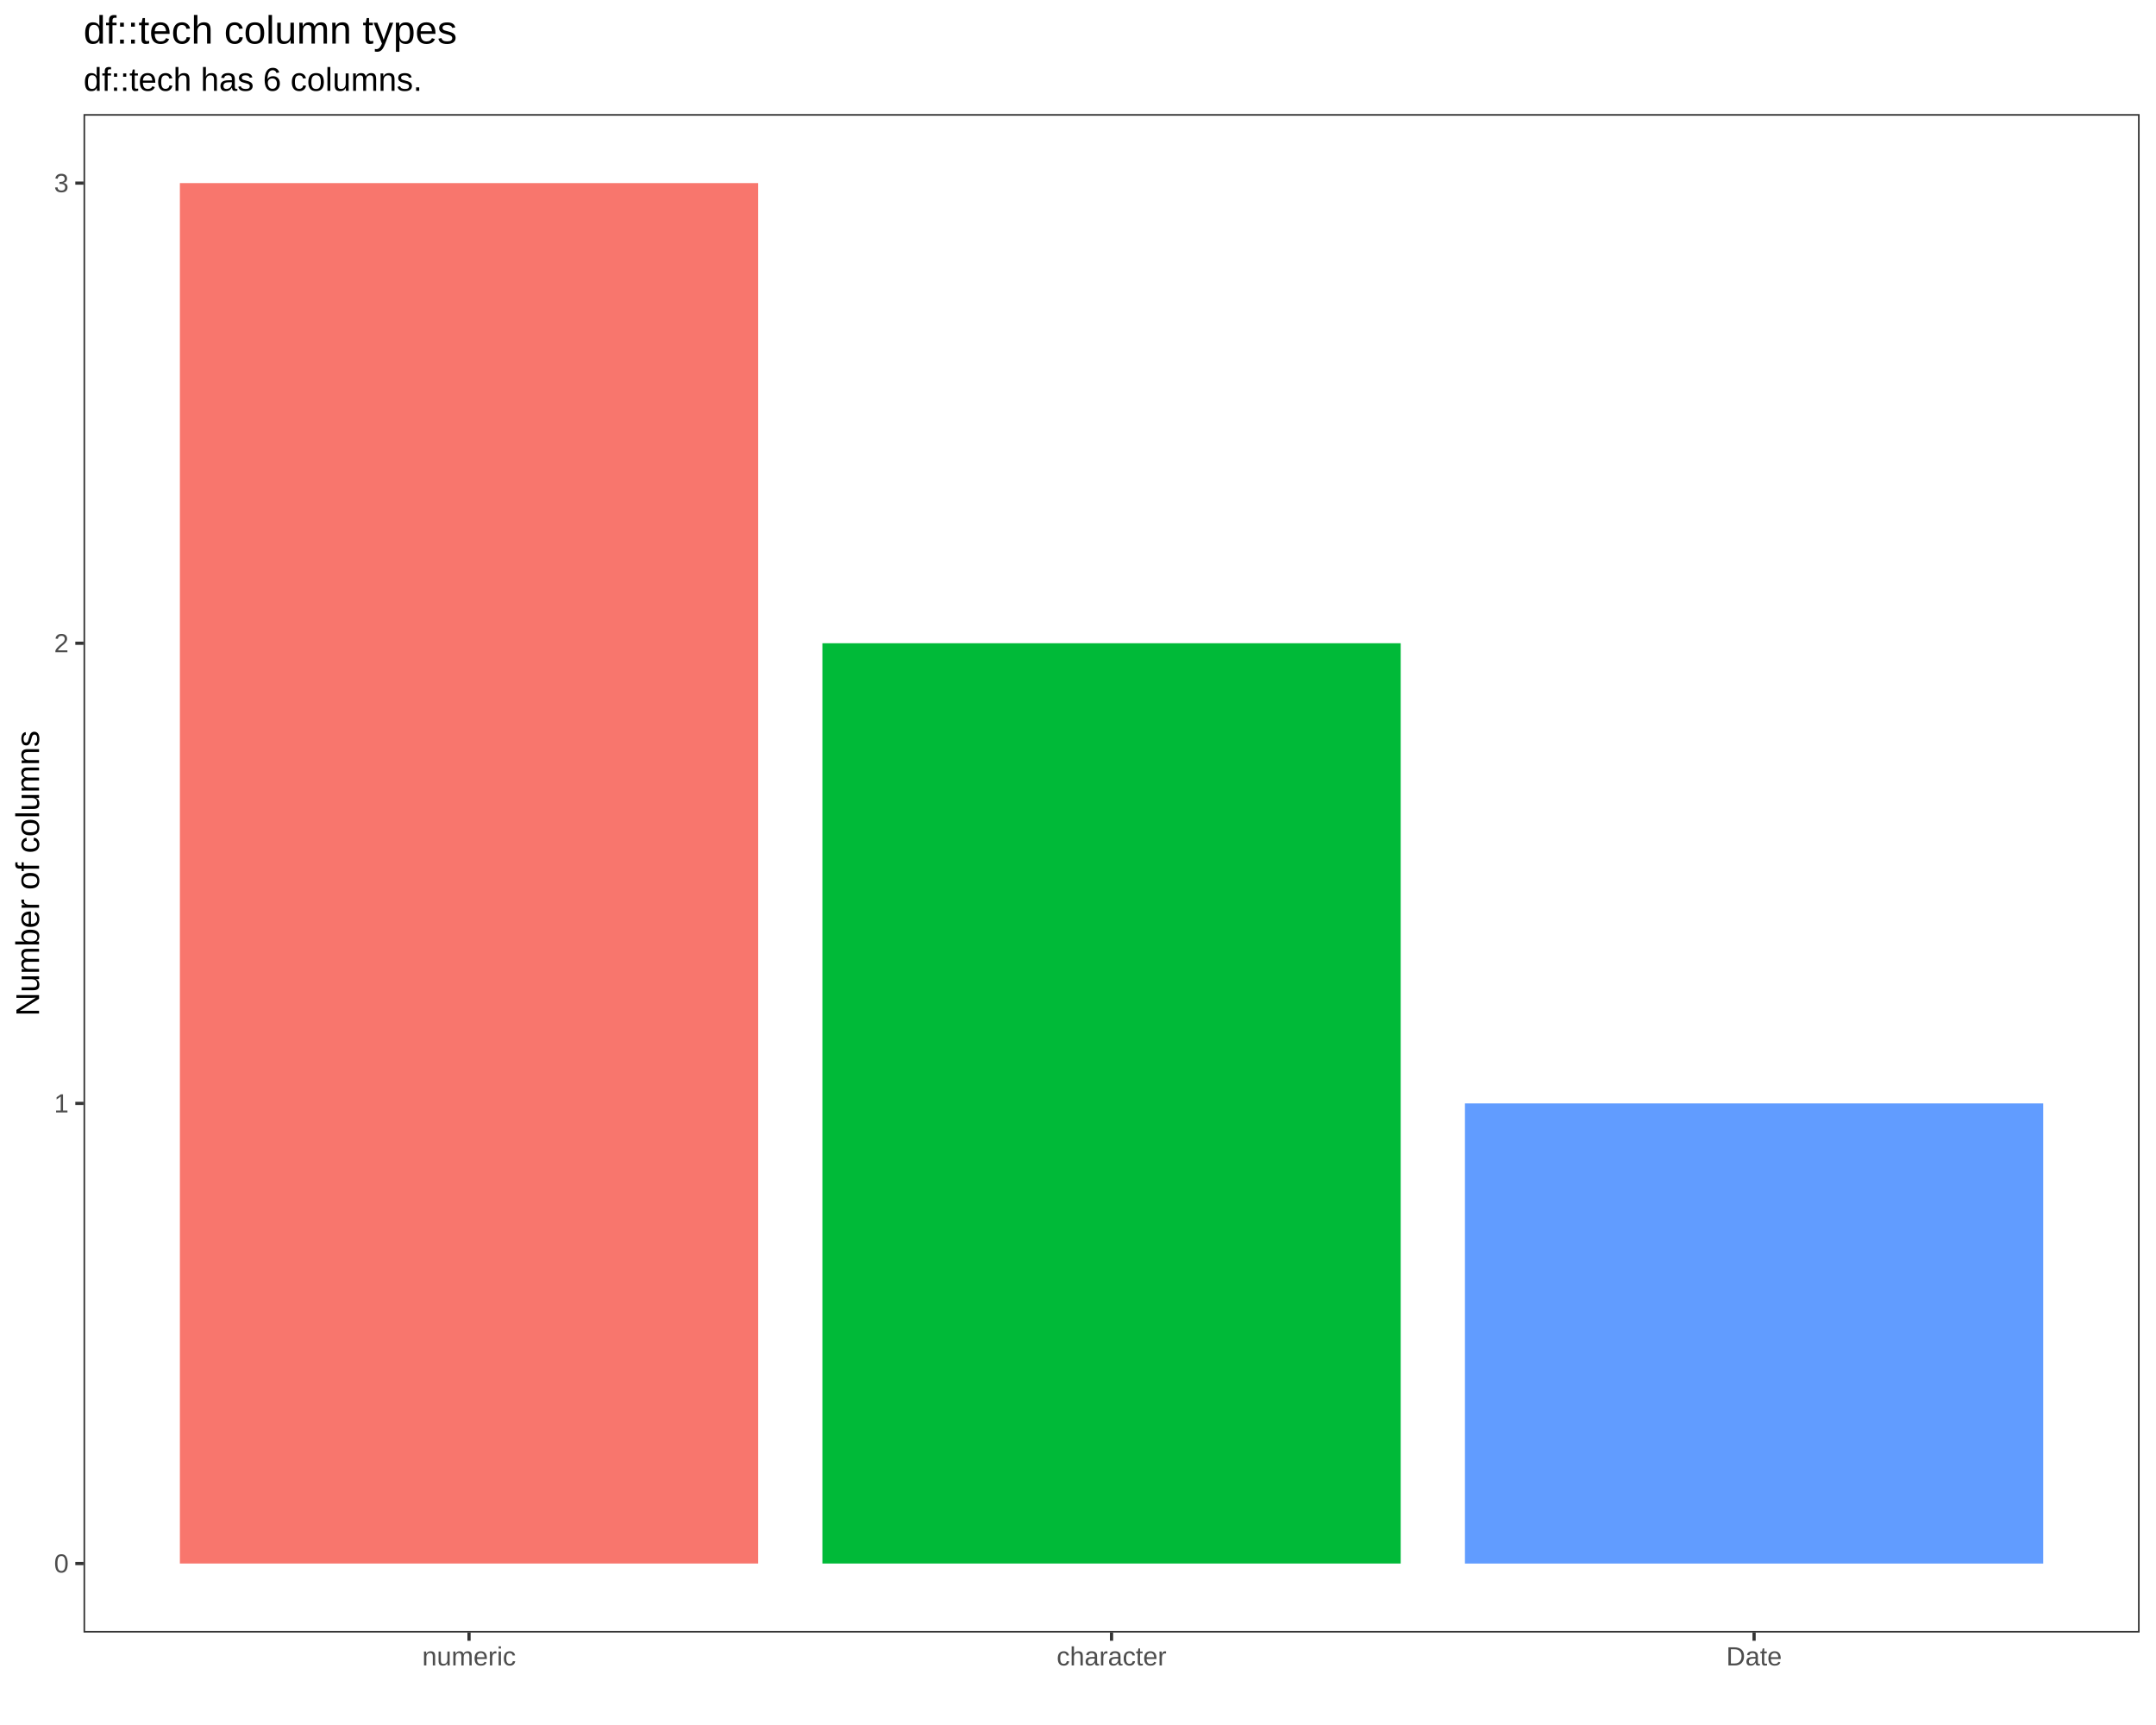
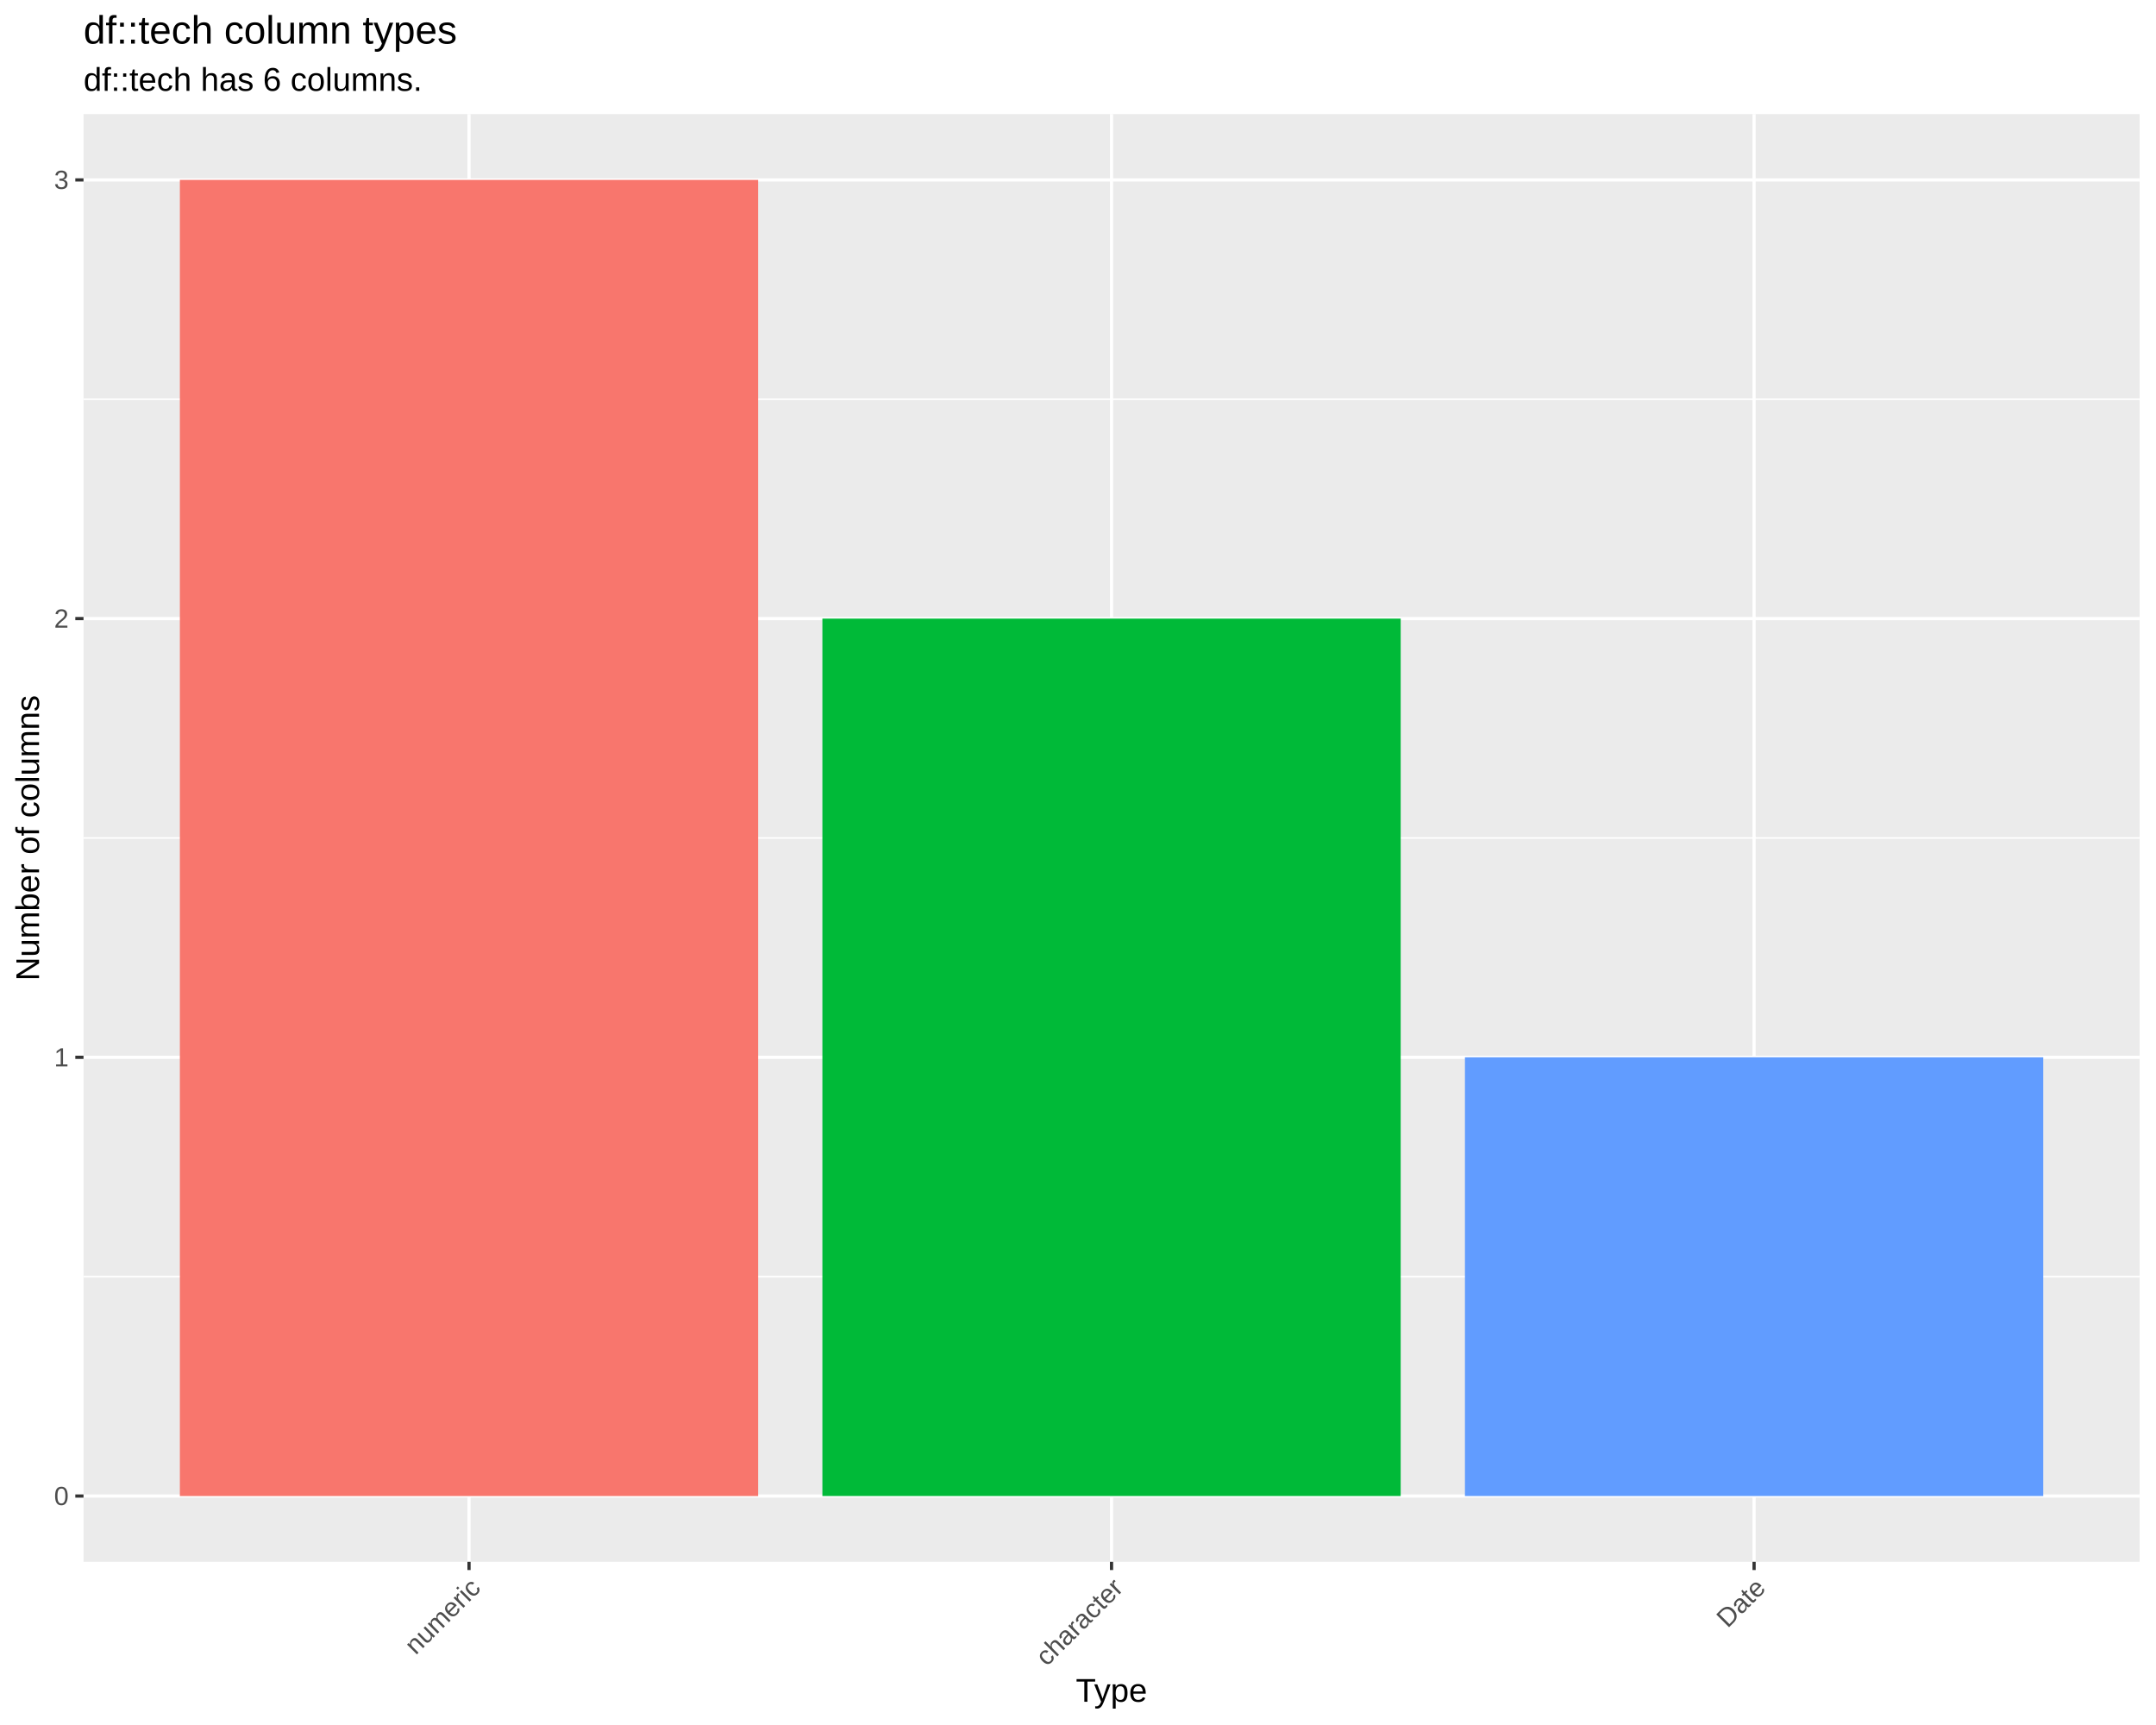
<svg xmlns="http://www.w3.org/2000/svg" viewBox="0 0 720.00 576.00">
  <defs>
    <style type="text/css">
    line, polyline, polygon, path, rect, circle {
      fill: none;
      stroke: #000000;
      stroke-linecap: round;
      stroke-linejoin: round;
      stroke-miterlimit: 10.00;
    }
  </style>
  </defs>
  <rect width="100%" height="100%" style="stroke: none; fill: #FFFFFF;" />
  <rect x="0.00" y="0.00" width="720.00" height="576.00" style="stroke-width: 1.07; stroke: #FFFFFF; fill: #FFFFFF;" />
  <defs>
-     <clipPath id="cpMjcuODl8NzE0LjUyfDU0NS4xM3wzOC4wOQ==">
-       <rect x="27.89" y="38.09" width="686.64" height="507.04" />
+     <clipPath id="cpMjcuODl8NzE0LjUyfDUyMS41MnwzOC4wOQ==">
+       <rect x="27.89" y="38.09" width="686.64" height="483.42" />
    </clipPath>
  </defs>
-   <rect x="27.89" y="38.09" width="686.64" height="507.04" style="stroke-width: 1.07; stroke: none; fill: #FFFFFF;" clip-path="url(#cpMjcuODl8NzE0LjUyfDU0NS4xM3wzOC4wOQ==)" />
-   <rect x="60.07" y="61.14" width="193.12" height="460.94" style="stroke-width: 1.07; stroke: none; stroke-linecap: square; stroke-linejoin: miter; fill: #F8766D;" clip-path="url(#cpMjcuODl8NzE0LjUyfDU0NS4xM3wzOC4wOQ==)" />
-   <rect x="274.64" y="214.79" width="193.12" height="307.29" style="stroke-width: 1.07; stroke: none; stroke-linecap: square; stroke-linejoin: miter; fill: #00BA38;" clip-path="url(#cpMjcuODl8NzE0LjUyfDU0NS4xM3wzOC4wOQ==)" />
-   <rect x="489.22" y="368.44" width="193.12" height="153.65" style="stroke-width: 1.07; stroke: none; stroke-linecap: square; stroke-linejoin: miter; fill: #619CFF;" clip-path="url(#cpMjcuODl8NzE0LjUyfDU0NS4xM3wzOC4wOQ==)" />
-   <rect x="27.89" y="38.09" width="686.64" height="507.04" style="stroke-width: 1.07; stroke: #333333;" clip-path="url(#cpMjcuODl8NzE0LjUyfDU0NS4xM3wzOC4wOQ==)" />
+   <rect x="27.89" y="38.09" width="686.64" height="483.42" style="stroke-width: 1.07; stroke: none; fill: #EBEBEB;" clip-path="url(#cpMjcuODl8NzE0LjUyfDUyMS41MnwzOC4wOQ==)" />
+   <polyline points="27.89,426.30 714.52,426.30 " style="stroke-width: 0.53; stroke: #FFFFFF; stroke-linecap: butt;" clip-path="url(#cpMjcuODl8NzE0LjUyfDUyMS41MnwzOC4wOQ==)" />
+   <polyline points="27.89,279.81 714.52,279.81 " style="stroke-width: 0.53; stroke: #FFFFFF; stroke-linecap: butt;" clip-path="url(#cpMjcuODl8NzE0LjUyfDUyMS41MnwzOC4wOQ==)" />
+   <polyline points="27.89,133.31 714.52,133.31 " style="stroke-width: 0.53; stroke: #FFFFFF; stroke-linecap: butt;" clip-path="url(#cpMjcuODl8NzE0LjUyfDUyMS41MnwzOC4wOQ==)" />
+   <polyline points="27.89,499.54 714.52,499.54 " style="stroke-width: 1.07; stroke: #FFFFFF; stroke-linecap: butt;" clip-path="url(#cpMjcuODl8NzE0LjUyfDUyMS41MnwzOC4wOQ==)" />
+   <polyline points="27.89,353.05 714.52,353.05 " style="stroke-width: 1.07; stroke: #FFFFFF; stroke-linecap: butt;" clip-path="url(#cpMjcuODl8NzE0LjUyfDUyMS41MnwzOC4wOQ==)" />
+   <polyline points="27.89,206.56 714.52,206.56 " style="stroke-width: 1.07; stroke: #FFFFFF; stroke-linecap: butt;" clip-path="url(#cpMjcuODl8NzE0LjUyfDUyMS41MnwzOC4wOQ==)" />
+   <polyline points="27.89,60.07 714.52,60.07 " style="stroke-width: 1.07; stroke: #FFFFFF; stroke-linecap: butt;" clip-path="url(#cpMjcuODl8NzE0LjUyfDUyMS41MnwzOC4wOQ==)" />
+   <polyline points="156.63,521.52 156.63,38.09 " style="stroke-width: 1.07; stroke: #FFFFFF; stroke-linecap: butt;" clip-path="url(#cpMjcuODl8NzE0LjUyfDUyMS41MnwzOC4wOQ==)" />
+   <polyline points="371.20,521.52 371.20,38.09 " style="stroke-width: 1.07; stroke: #FFFFFF; stroke-linecap: butt;" clip-path="url(#cpMjcuODl8NzE0LjUyfDUyMS41MnwzOC4wOQ==)" />
+   <polyline points="585.78,521.52 585.78,38.09 " style="stroke-width: 1.07; stroke: #FFFFFF; stroke-linecap: butt;" clip-path="url(#cpMjcuODl8NzE0LjUyfDUyMS41MnwzOC4wOQ==)" />
+   <rect x="60.07" y="60.07" width="193.12" height="439.48" style="stroke-width: 1.07; stroke: none; stroke-linecap: square; stroke-linejoin: miter; fill: #F8766D;" clip-path="url(#cpMjcuODl8NzE0LjUyfDUyMS41MnwzOC4wOQ==)" />
+   <rect x="274.64" y="206.56" width="193.12" height="292.98" style="stroke-width: 1.07; stroke: none; stroke-linecap: square; stroke-linejoin: miter; fill: #00BA38;" clip-path="url(#cpMjcuODl8NzE0LjUyfDUyMS41MnwzOC4wOQ==)" />
+   <rect x="489.22" y="353.05" width="193.12" height="146.49" style="stroke-width: 1.07; stroke: none; stroke-linecap: square; stroke-linejoin: miter; fill: #619CFF;" clip-path="url(#cpMjcuODl8NzE0LjUyfDUyMS41MnwzOC4wOQ==)" />
  <defs>
    <clipPath id="cpMC4wMHw3MjAuMDB8NTc2LjAwfDAuMDA=">
      <rect x="0.00" y="0.00" width="720.00" height="576.00" />
    </clipPath>
  </defs>
  <g clip-path="url(#cpMC4wMHw3MjAuMDB8NTc2LjAwfDAuMDA=)">
-     <text x="18.06" y="525.11" style="font-size: 8.80px; fill: #4D4D4D; font-family: Liberation Sans;" textLength="4.89px" lengthAdjust="spacingAndGlyphs">0</text>
+     <text x="18.06" y="502.57" style="font-size: 8.80px; fill: #4D4D4D; font-family: Liberation Sans;" textLength="4.89px" lengthAdjust="spacingAndGlyphs">0</text>
  </g>
  <g clip-path="url(#cpMC4wMHw3MjAuMDB8NTc2LjAwfDAuMDA=)">
-     <text x="18.06" y="371.46" style="font-size: 8.80px; fill: #4D4D4D; font-family: Liberation Sans;" textLength="4.89px" lengthAdjust="spacingAndGlyphs">1</text>
+     <text x="18.06" y="356.08" style="font-size: 8.80px; fill: #4D4D4D; font-family: Liberation Sans;" textLength="4.89px" lengthAdjust="spacingAndGlyphs">1</text>
  </g>
  <g clip-path="url(#cpMC4wMHw3MjAuMDB8NTc2LjAwfDAuMDA=)">
-     <text x="18.06" y="217.81" style="font-size: 8.80px; fill: #4D4D4D; font-family: Liberation Sans;" textLength="4.89px" lengthAdjust="spacingAndGlyphs">2</text>
+     <text x="18.06" y="209.58" style="font-size: 8.80px; fill: #4D4D4D; font-family: Liberation Sans;" textLength="4.89px" lengthAdjust="spacingAndGlyphs">2</text>
  </g>
  <g clip-path="url(#cpMC4wMHw3MjAuMDB8NTc2LjAwfDAuMDA=)">
-     <text x="18.06" y="64.17" style="font-size: 8.80px; fill: #4D4D4D; font-family: Liberation Sans;" textLength="4.89px" lengthAdjust="spacingAndGlyphs">3</text>
+     <text x="18.06" y="63.09" style="font-size: 8.80px; fill: #4D4D4D; font-family: Liberation Sans;" textLength="4.89px" lengthAdjust="spacingAndGlyphs">3</text>
  </g>
-   <polyline points="25.15,522.08 27.89,522.08 " style="stroke-width: 1.07; stroke: #333333; stroke-linecap: butt;" clip-path="url(#cpMC4wMHw3MjAuMDB8NTc2LjAwfDAuMDA=)" />
-   <polyline points="25.15,368.44 27.89,368.44 " style="stroke-width: 1.07; stroke: #333333; stroke-linecap: butt;" clip-path="url(#cpMC4wMHw3MjAuMDB8NTc2LjAwfDAuMDA=)" />
-   <polyline points="25.15,214.79 27.89,214.79 " style="stroke-width: 1.07; stroke: #333333; stroke-linecap: butt;" clip-path="url(#cpMC4wMHw3MjAuMDB8NTc2LjAwfDAuMDA=)" />
-   <polyline points="25.15,61.14 27.89,61.14 " style="stroke-width: 1.07; stroke: #333333; stroke-linecap: butt;" clip-path="url(#cpMC4wMHw3MjAuMDB8NTc2LjAwfDAuMDA=)" />
-   <polyline points="156.63,547.87 156.63,545.13 " style="stroke-width: 1.07; stroke: #333333; stroke-linecap: butt;" clip-path="url(#cpMC4wMHw3MjAuMDB8NTc2LjAwfDAuMDA=)" />
-   <polyline points="371.20,547.87 371.20,545.13 " style="stroke-width: 1.07; stroke: #333333; stroke-linecap: butt;" clip-path="url(#cpMC4wMHw3MjAuMDB8NTc2LjAwfDAuMDA=)" />
-   <polyline points="585.78,547.87 585.78,545.13 " style="stroke-width: 1.07; stroke: #333333; stroke-linecap: butt;" clip-path="url(#cpMC4wMHw3MjAuMDB8NTc2LjAwfDAuMDA=)" />
+   <polyline points="25.15,499.54 27.89,499.54 " style="stroke-width: 1.07; stroke: #333333; stroke-linecap: butt;" clip-path="url(#cpMC4wMHw3MjAuMDB8NTc2LjAwfDAuMDA=)" />
+   <polyline points="25.15,353.05 27.89,353.05 " style="stroke-width: 1.07; stroke: #333333; stroke-linecap: butt;" clip-path="url(#cpMC4wMHw3MjAuMDB8NTc2LjAwfDAuMDA=)" />
+   <polyline points="25.15,206.56 27.89,206.56 " style="stroke-width: 1.07; stroke: #333333; stroke-linecap: butt;" clip-path="url(#cpMC4wMHw3MjAuMDB8NTc2LjAwfDAuMDA=)" />
+   <polyline points="25.15,60.07 27.89,60.07 " style="stroke-width: 1.07; stroke: #333333; stroke-linecap: butt;" clip-path="url(#cpMC4wMHw3MjAuMDB8NTc2LjAwfDAuMDA=)" />
+   <polyline points="156.63,524.26 156.63,521.52 " style="stroke-width: 1.07; stroke: #333333; stroke-linecap: butt;" clip-path="url(#cpMC4wMHw3MjAuMDB8NTc2LjAwfDAuMDA=)" />
+   <polyline points="371.20,524.26 371.20,521.52 " style="stroke-width: 1.07; stroke: #333333; stroke-linecap: butt;" clip-path="url(#cpMC4wMHw3MjAuMDB8NTc2LjAwfDAuMDA=)" />
+   <polyline points="585.78,524.26 585.78,521.52 " style="stroke-width: 1.07; stroke: #333333; stroke-linecap: butt;" clip-path="url(#cpMC4wMHw3MjAuMDB8NTc2LjAwfDAuMDA=)" />
  <g clip-path="url(#cpMC4wMHw3MjAuMDB8NTc2LjAwfDAuMDA=)">
-     <text x="140.99" y="556.11" style="font-size: 8.80px; fill: #4D4D4D; font-family: Liberation Sans;" textLength="31.28px" lengthAdjust="spacingAndGlyphs">numeric</text>
+     <text transform="translate(138.79,552.84) rotate(-45)" style="font-size: 8.80px; fill: #4D4D4D; font-family: Liberation Sans;" textLength="31.28px" lengthAdjust="spacingAndGlyphs">numeric</text>
  </g>
  <g clip-path="url(#cpMC4wMHw3MjAuMDB8NTc2LjAwfDAuMDA=)">
-     <text x="352.87" y="556.11" style="font-size: 8.80px; fill: #4D4D4D; font-family: Liberation Sans;" textLength="36.66px" lengthAdjust="spacingAndGlyphs">character</text>
+     <text transform="translate(349.56,556.64) rotate(-45)" style="font-size: 8.80px; fill: #4D4D4D; font-family: Liberation Sans;" textLength="36.66px" lengthAdjust="spacingAndGlyphs">character</text>
  </g>
  <g clip-path="url(#cpMC4wMHw3MjAuMDB8NTc2LjAwfDAuMDA=)">
-     <text x="576.49" y="556.11" style="font-size: 8.80px; fill: #4D4D4D; font-family: Liberation Sans;" textLength="18.58px" lengthAdjust="spacingAndGlyphs">Date</text>
+     <text transform="translate(576.92,543.86) rotate(-45)" style="font-size: 8.80px; fill: #4D4D4D; font-family: Liberation Sans;" textLength="18.58px" lengthAdjust="spacingAndGlyphs">Date</text>
  </g>
  <g clip-path="url(#cpMC4wMHw3MjAuMDB8NTc2LjAwfDAuMDA=)">
-     <text transform="translate(13.04,339.32) rotate(-90)" style="font-size: 11.00px; font-family: Liberation Sans;" textLength="95.41px" lengthAdjust="spacingAndGlyphs">Number of columns</text>
+     <text x="359.27" y="568.24" style="font-size: 11.00px; font-family: Liberation Sans;" textLength="23.86px" lengthAdjust="spacingAndGlyphs">Type</text>
+   </g>
+   <g clip-path="url(#cpMC4wMHw3MjAuMDB8NTc2LjAwfDAuMDA=)">
+     <text transform="translate(13.04,327.51) rotate(-90)" style="font-size: 11.00px; font-family: Liberation Sans;" textLength="95.41px" lengthAdjust="spacingAndGlyphs">Number of columns</text>
  </g>
  <g clip-path="url(#cpMC4wMHw3MjAuMDB8NTc2LjAwfDAuMDA=)">
    <text x="27.89" y="30.33" style="font-size: 11.00px; font-family: Liberation Sans;" textLength="113.22px" lengthAdjust="spacingAndGlyphs">df::tech has 6 columns.</text>
  </g>
  <g clip-path="url(#cpMC4wMHw3MjAuMDB8NTc2LjAwfDAuMDA=)">
    <text x="27.89" y="14.56" style="font-size: 13.20px; font-family: Liberation Sans;" textLength="124.52px" lengthAdjust="spacingAndGlyphs">df::tech column types</text>
  </g>
</svg>
